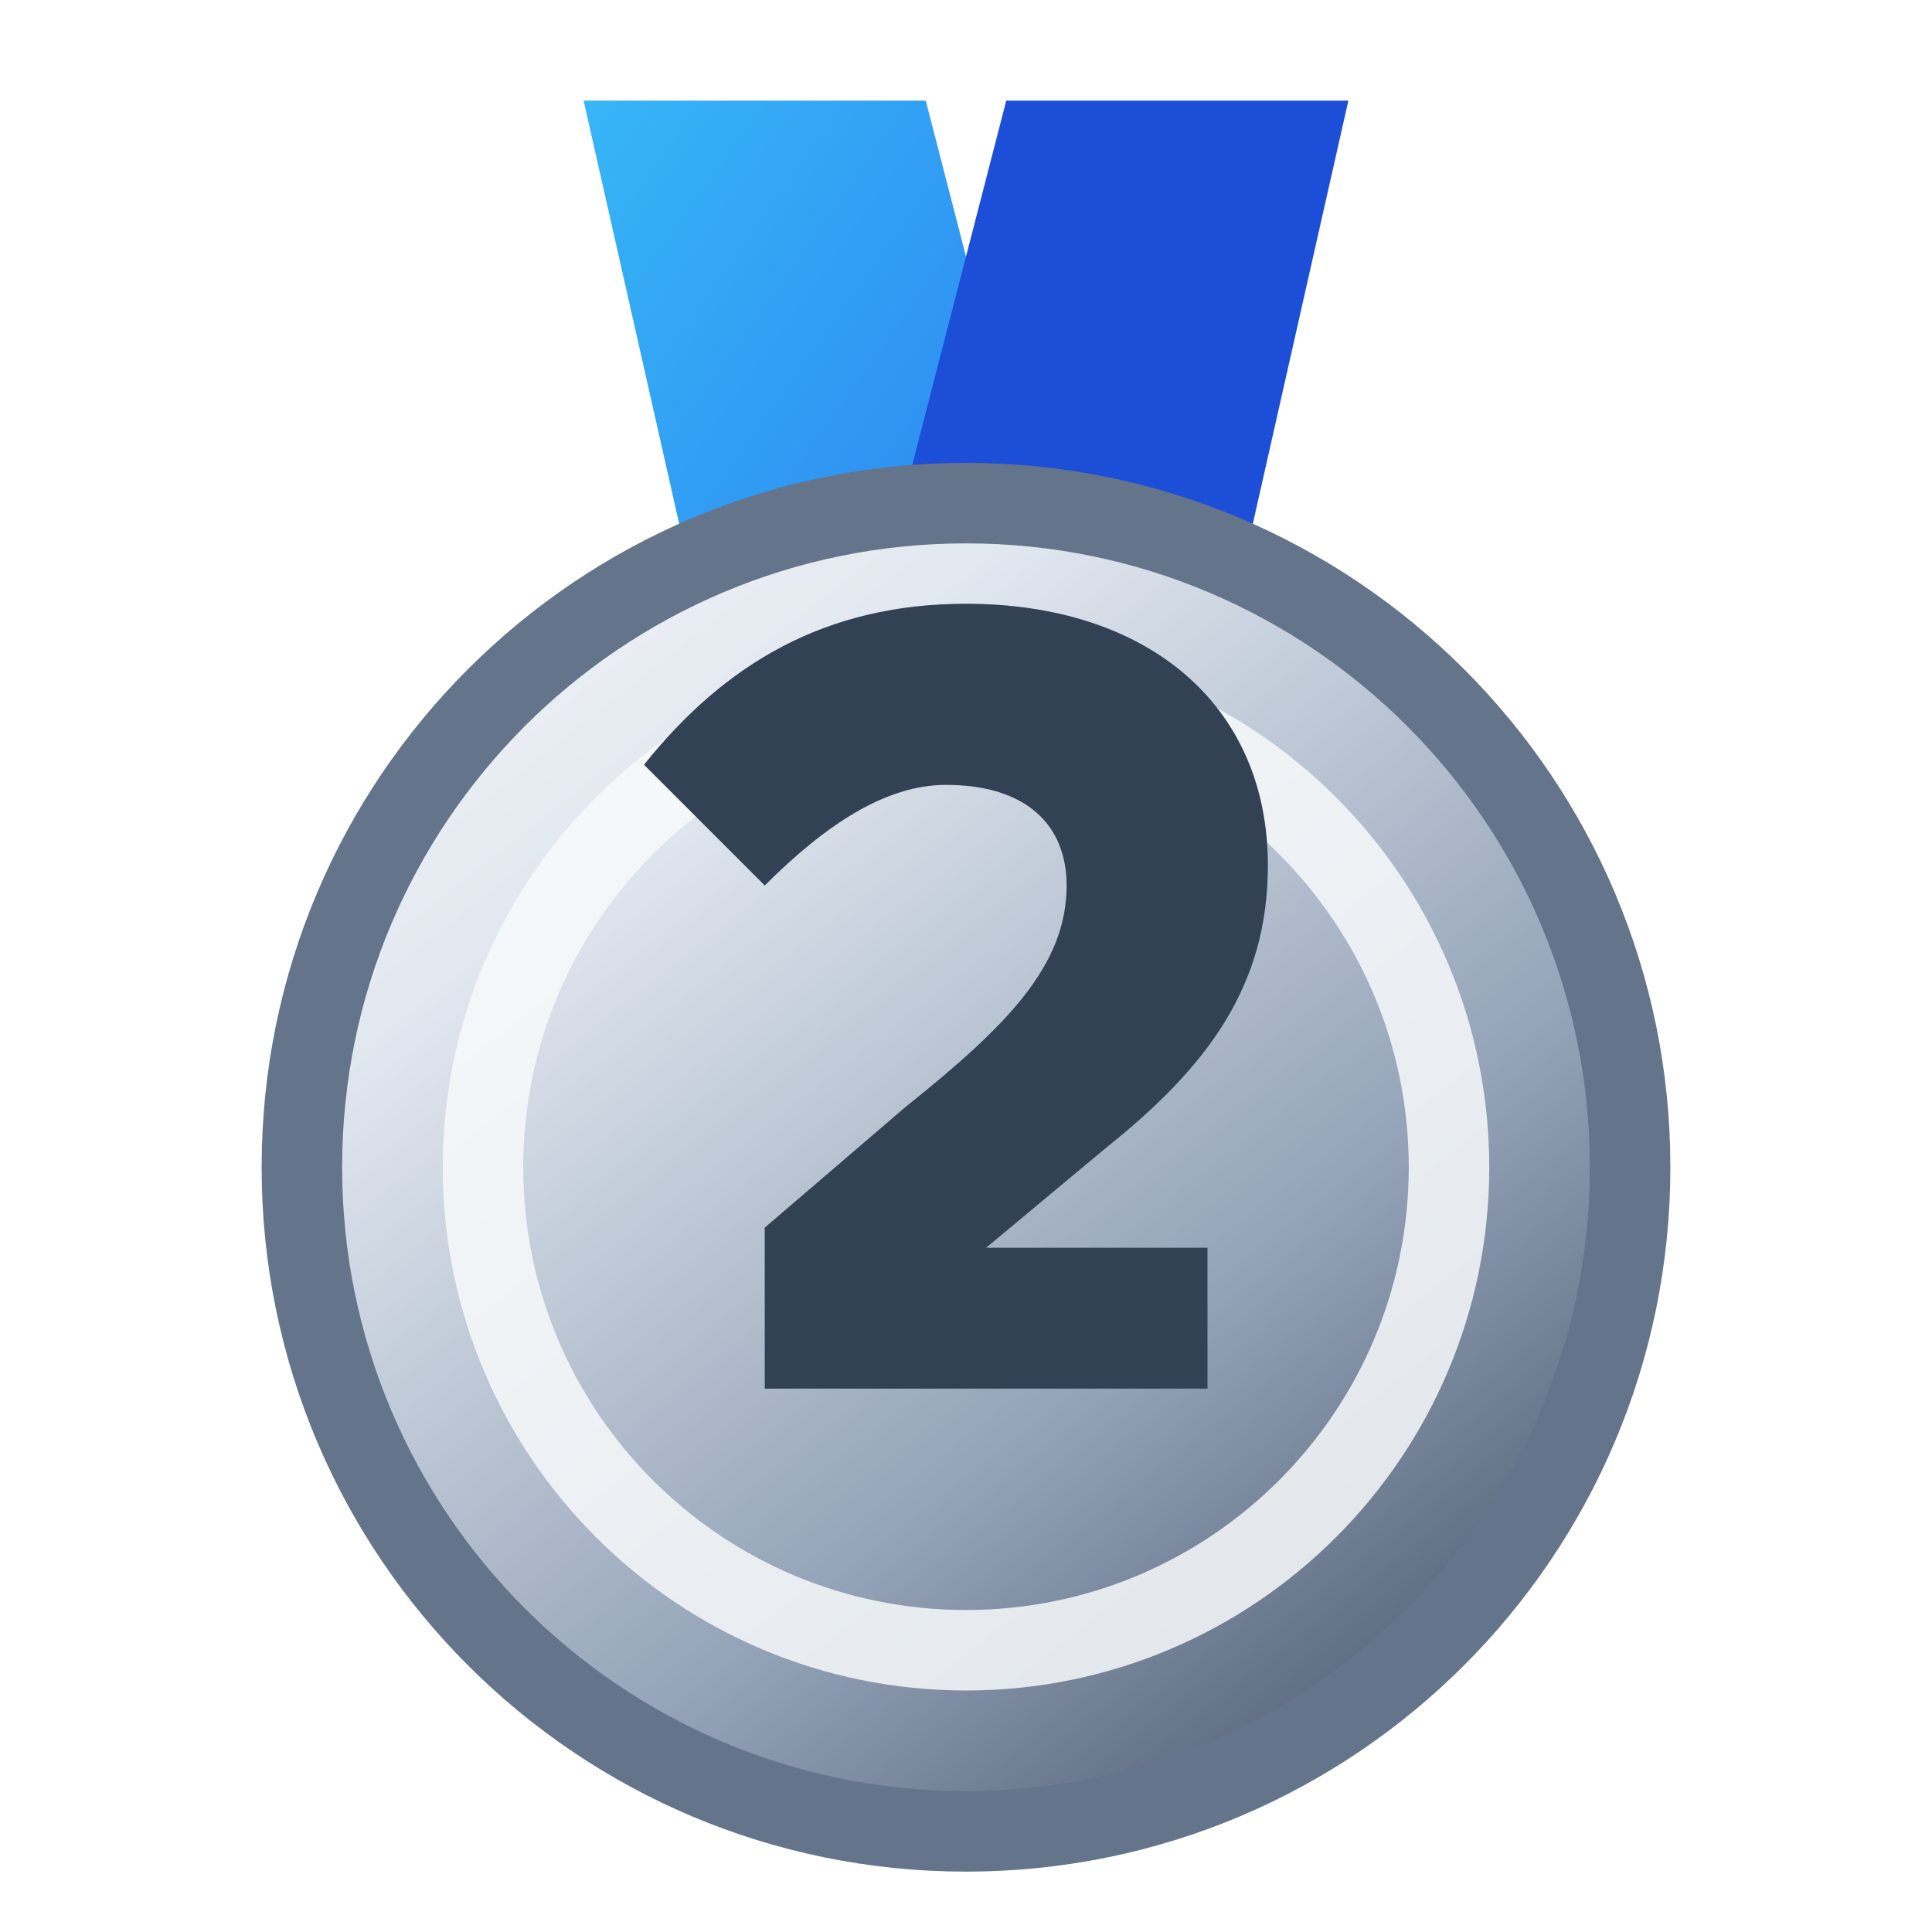
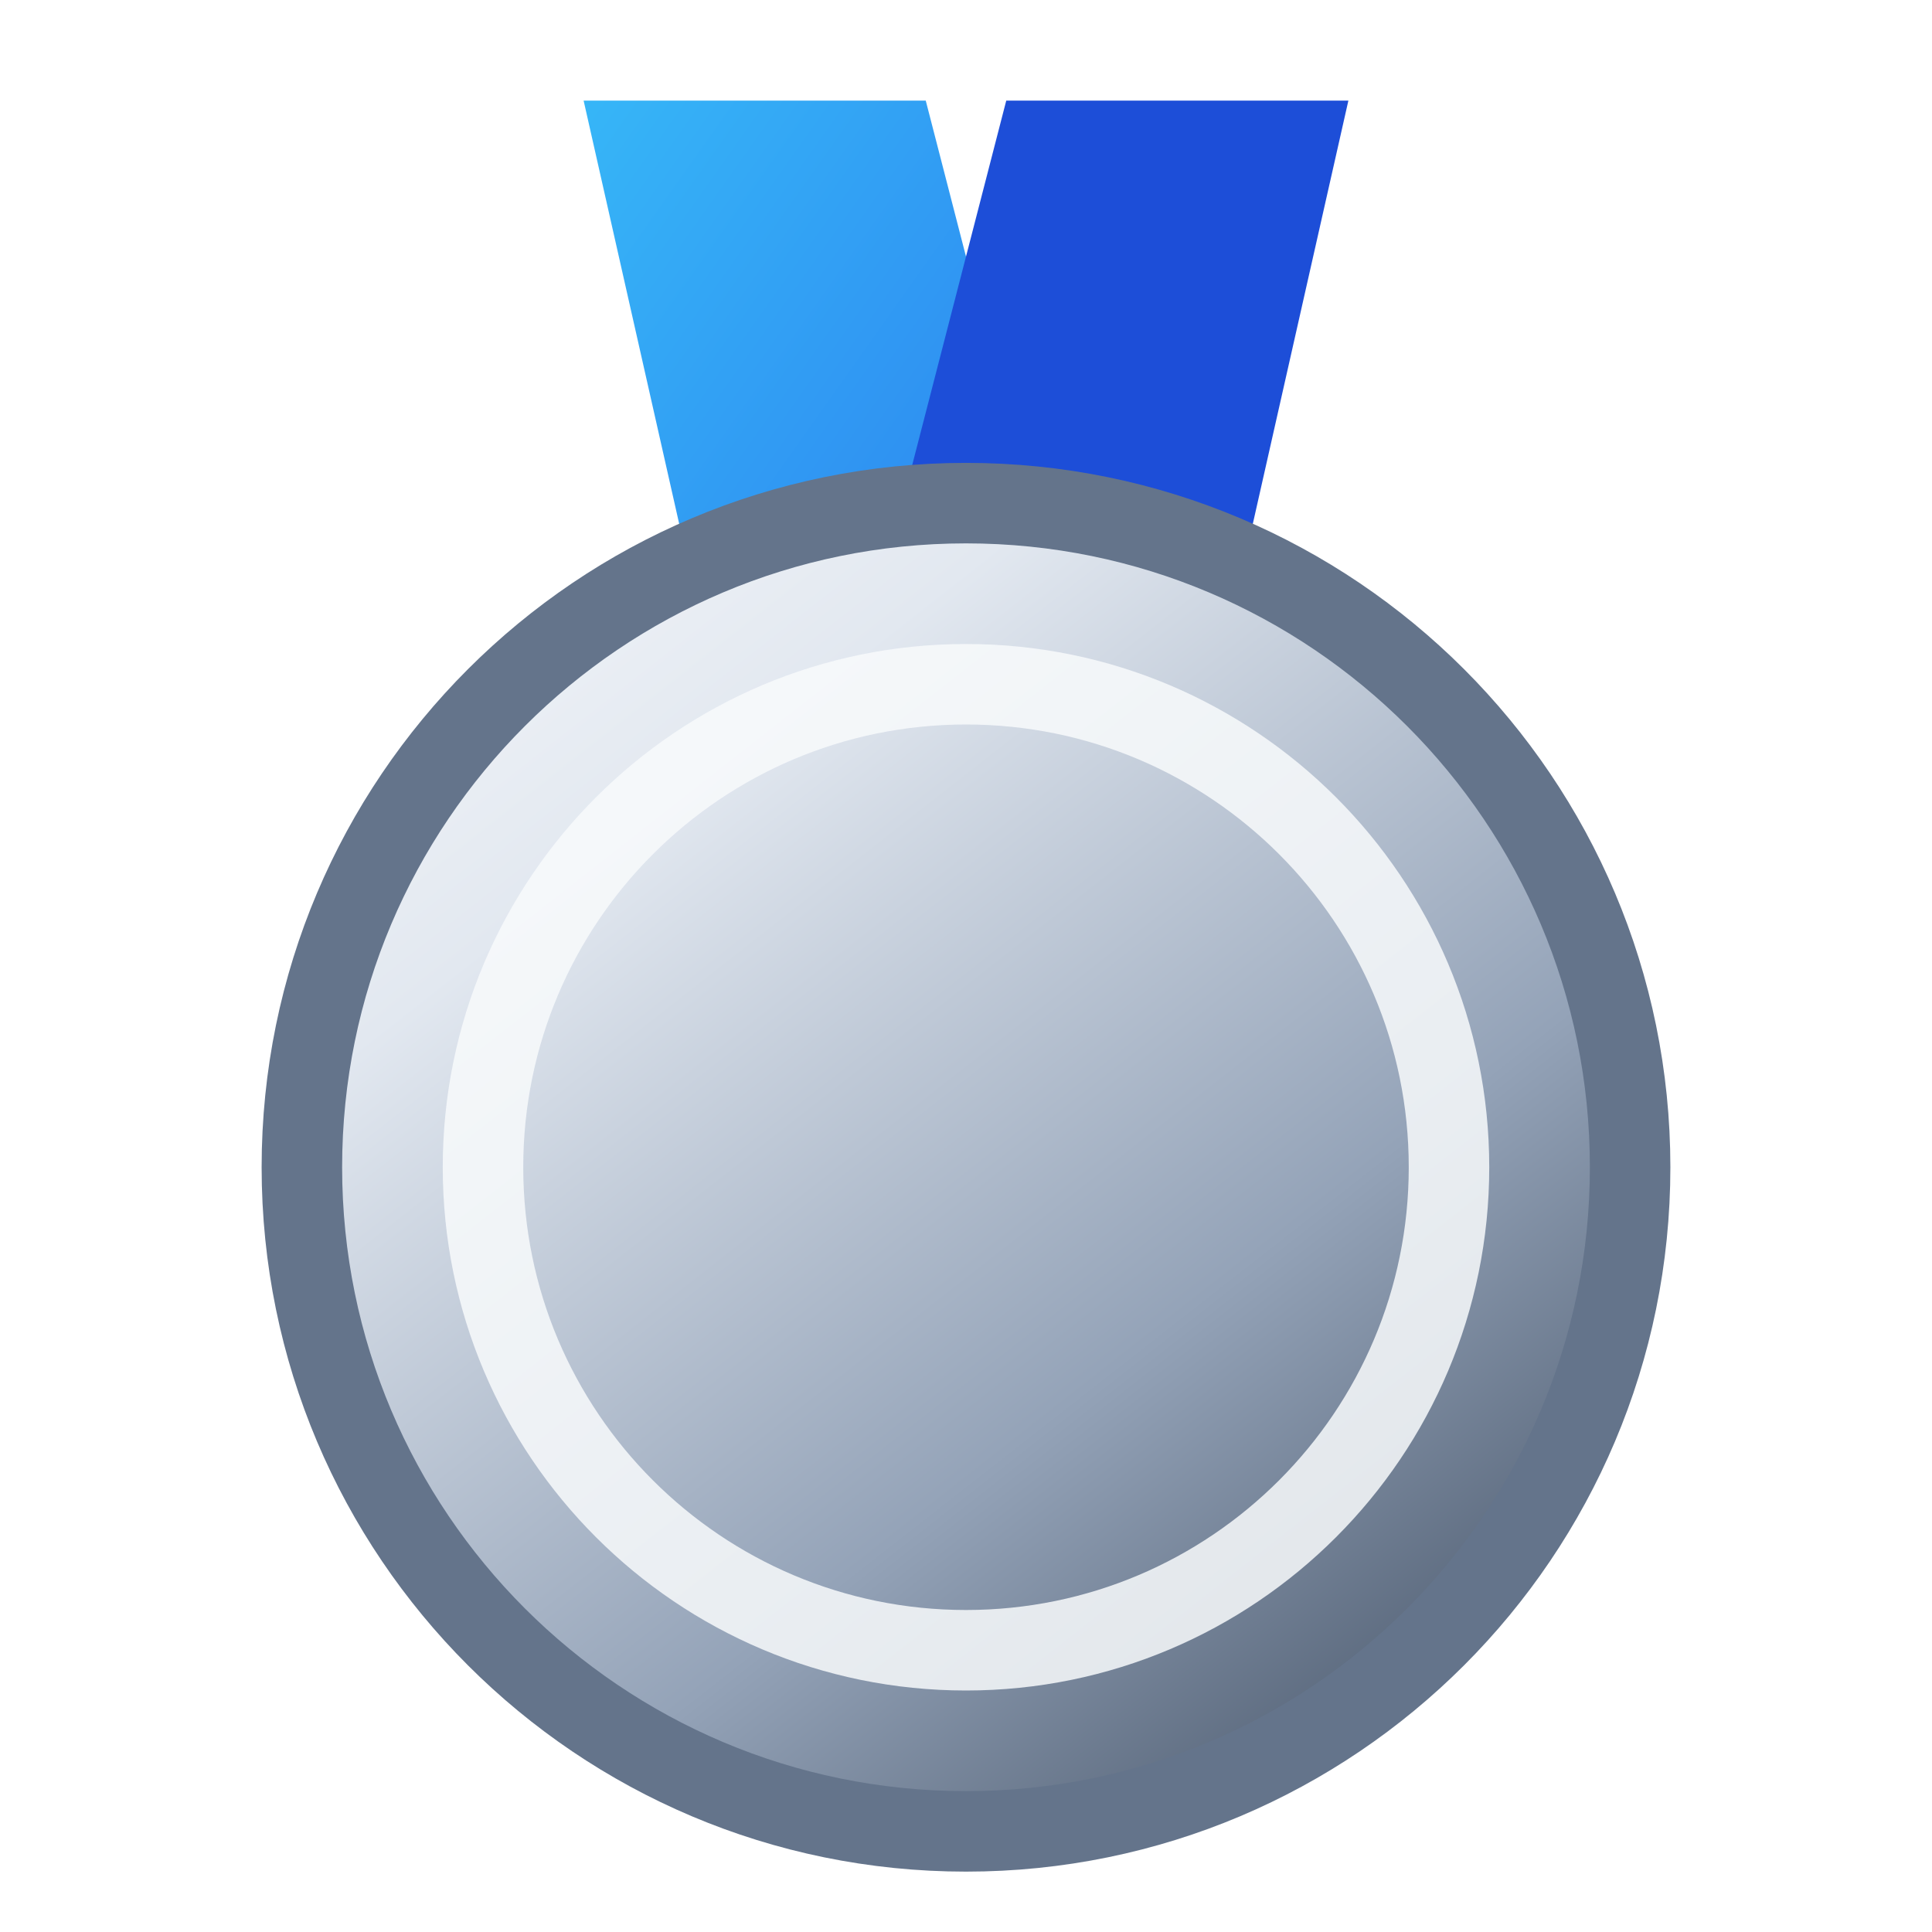
<svg xmlns="http://www.w3.org/2000/svg" viewBox="0 0 96 96" role="img" aria-label="silver medal">
  <defs>
    <linearGradient id="silver" x1="20" y1="12" x2="78" y2="86" gradientUnits="userSpaceOnUse">
      <stop offset="0" stop-color="#ffffff" />
      <stop offset=".32" stop-color="#e2e8f0" />
      <stop offset=".7" stop-color="#94a3b8" />
      <stop offset="1" stop-color="#475569" />
    </linearGradient>
    <linearGradient id="ribbon" x1="24" y1="4" x2="72" y2="38" gradientUnits="userSpaceOnUse">
      <stop offset="0" stop-color="#38bdf8" />
      <stop offset="1" stop-color="#2563eb" />
    </linearGradient>
  </defs>
  <path d="M29 5h17l8 31H36Z" fill="url(#ribbon)" />
  <path d="M50 5h17L60 36H42Z" fill="#1d4ed8" />
  <circle cx="48" cy="58" r="33" fill="url(#silver)" stroke="#64748b" stroke-width="4" />
  <circle cx="48" cy="58" r="24" fill="none" stroke="#f8fafc" stroke-width="4" opacity=".85" />
-   <path d="M38 69h22v-7H49l6-5c5-4 8-8 8-14 0-8-6-13-15-13-7 0-12 3-16 8l6 6c3-3 6-5 9-5 4 0 6 2 6 5 0 4-3 7-8 11L38 61Z" fill="#334155" />
</svg>
